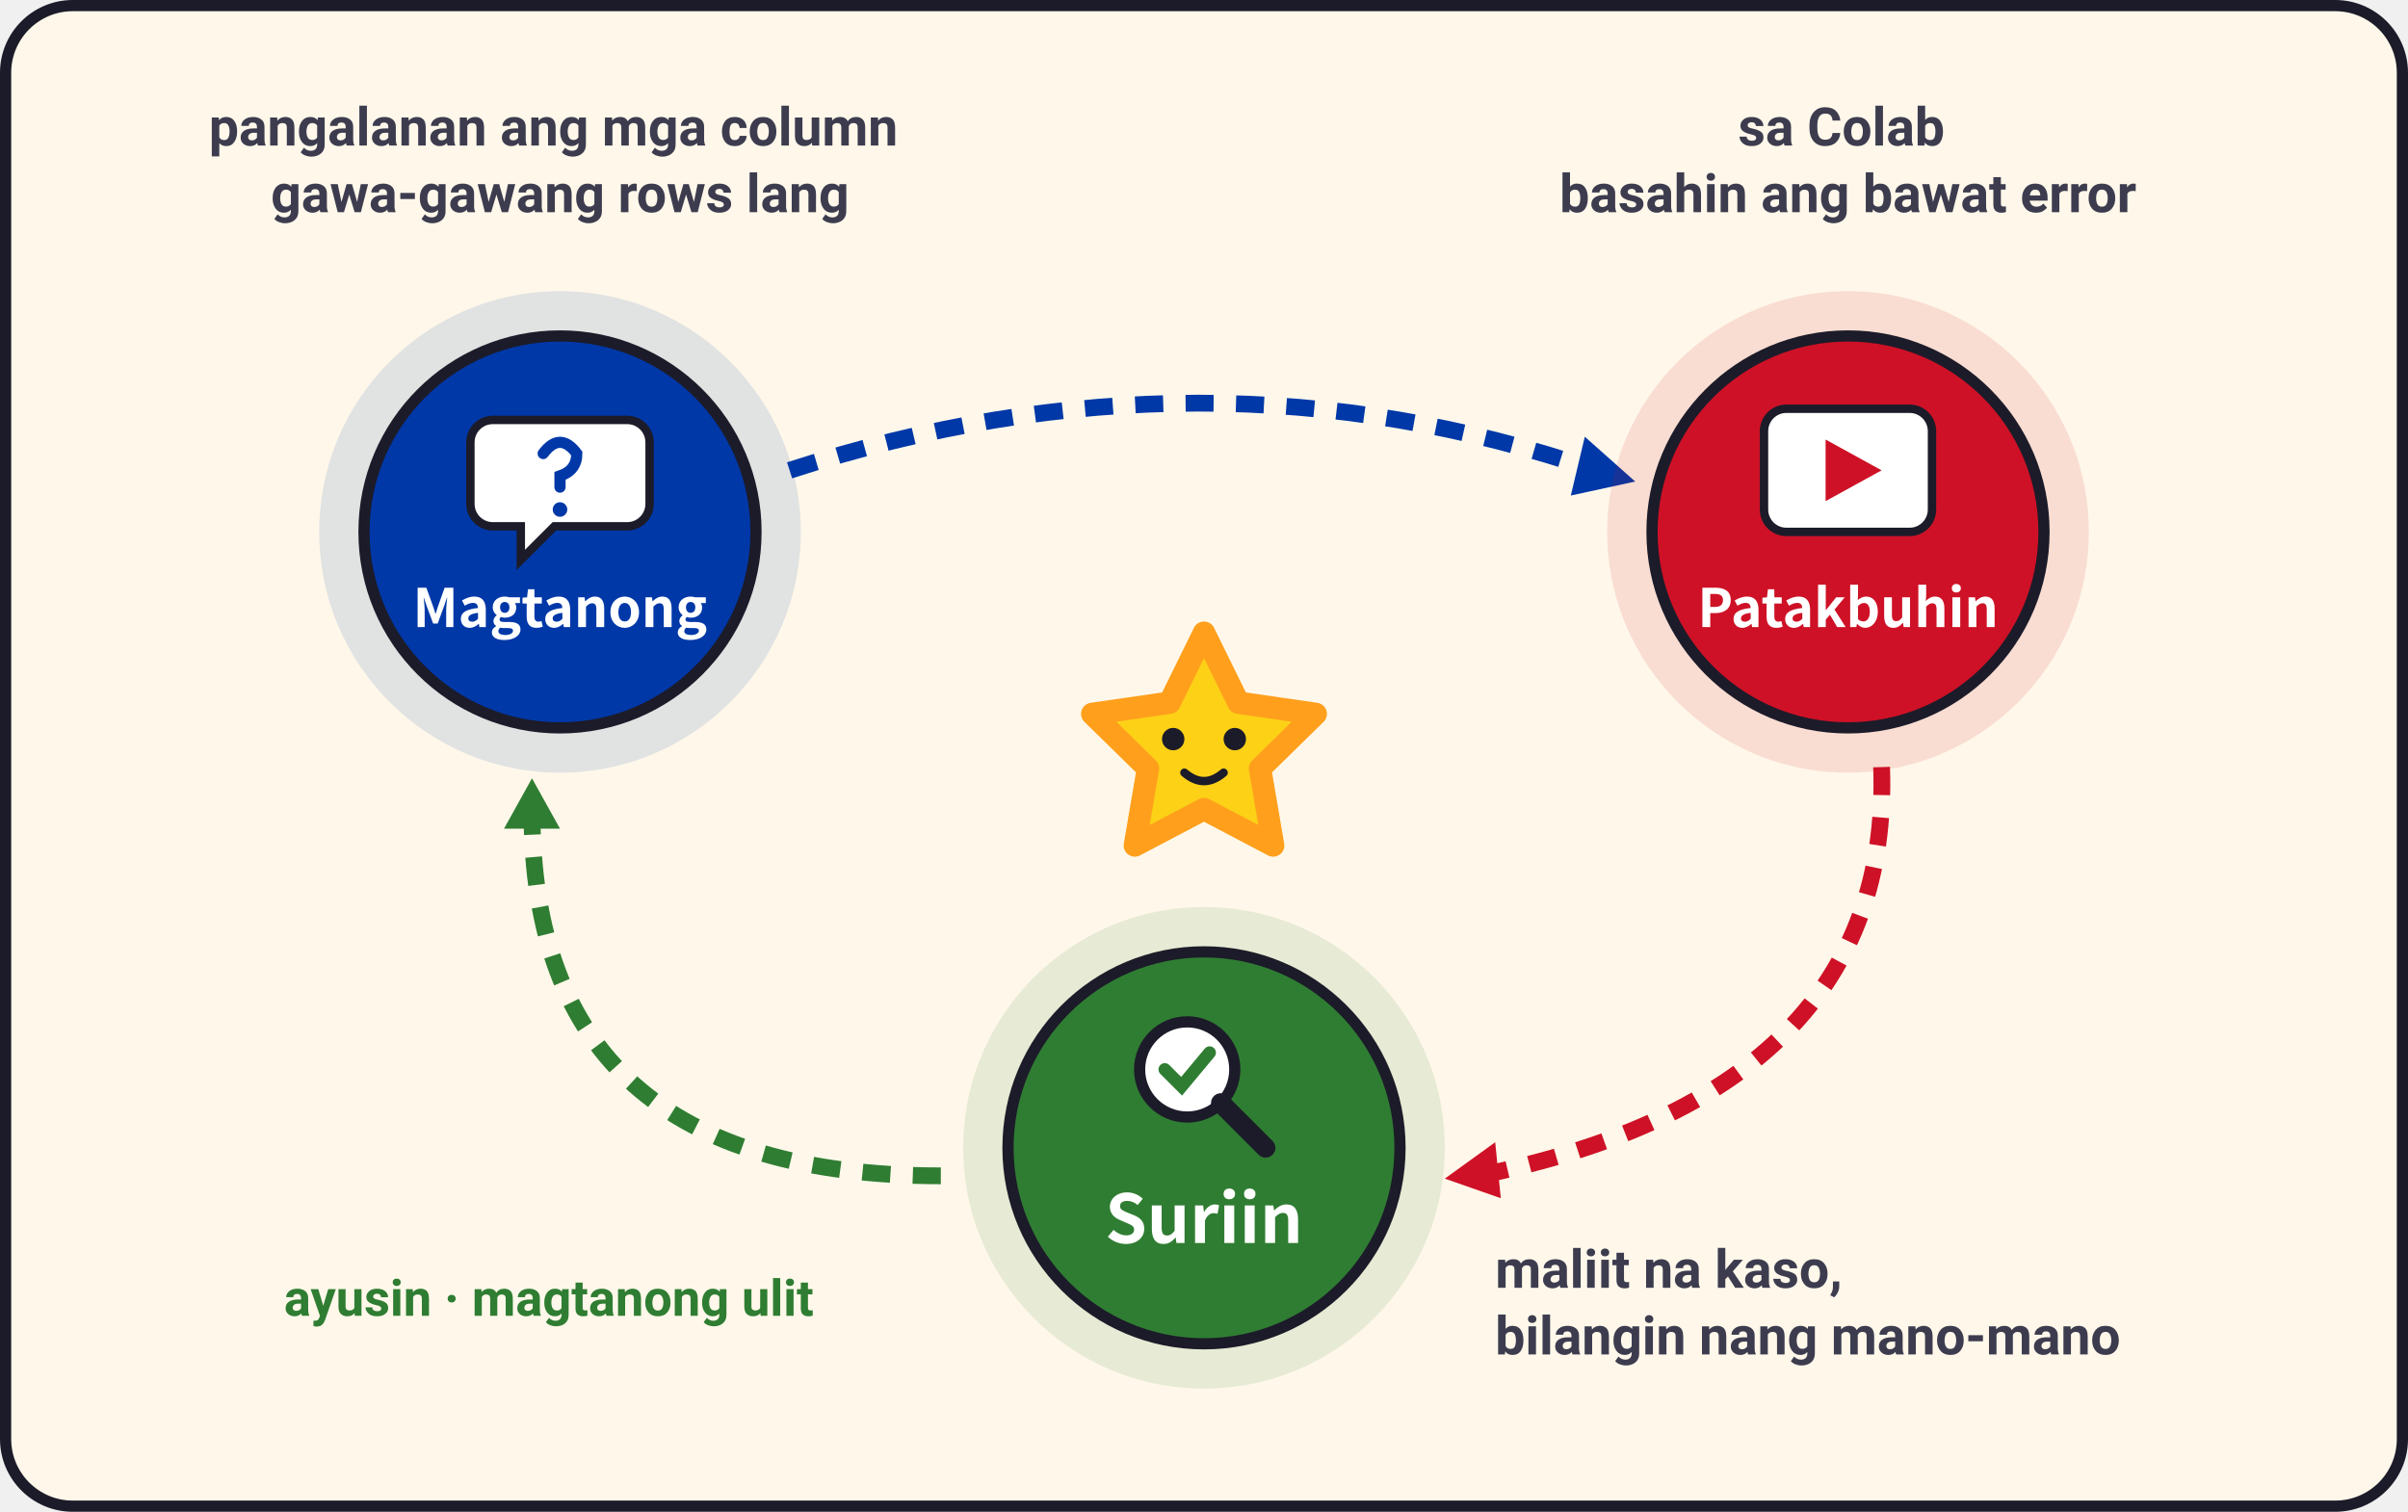
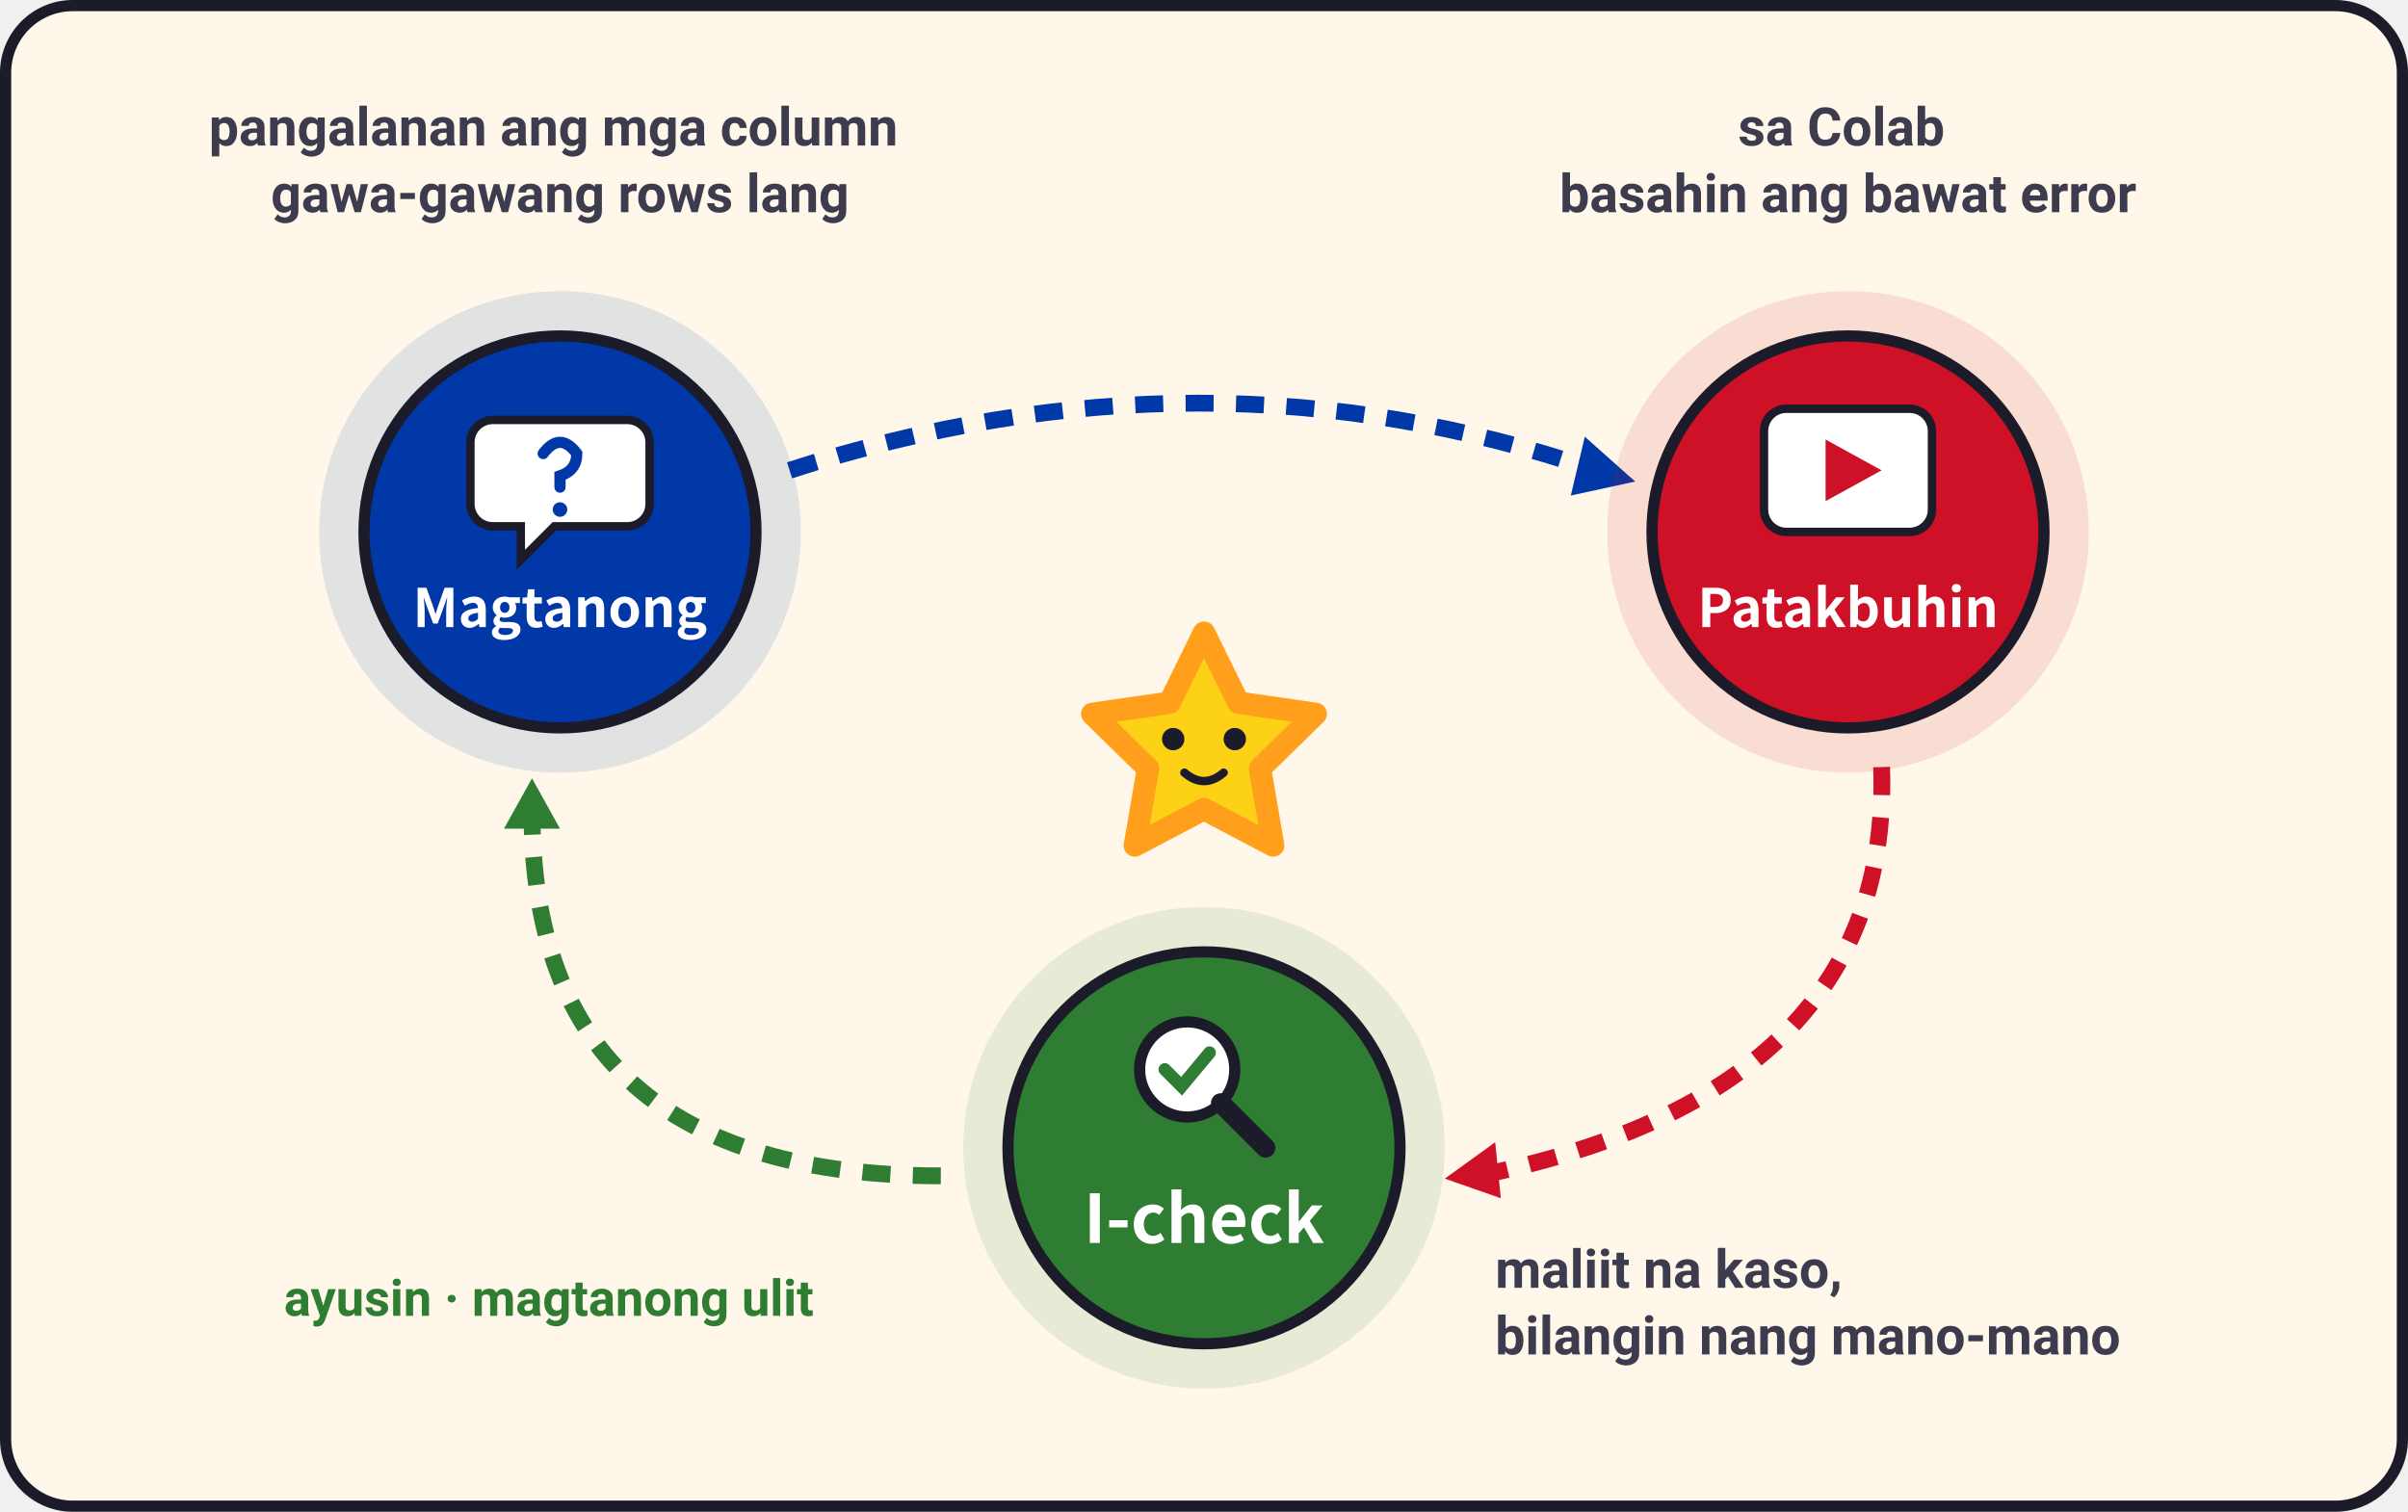
<svg xmlns="http://www.w3.org/2000/svg" viewBox="0 0 860 540" role="img" aria-labelledby="t d" xml:lang="fil">
  <style>.flow{stroke-dasharray:10 8;animation:flow 1.2s linear infinite}@keyframes flow{to{stroke-dashoffset:-36}}.pulse{animation:pulse 2.7s ease-in-out infinite;transform-box:fill-box;transform-origin:center}@keyframes pulse{50%{transform:scale(1.08);opacity:.6}}.bob{animation:bob 3s ease-in-out infinite}@keyframes bob{50%{transform:translateY(-8px)}}@media (prefers-reduced-motion: reduce){*{animation:none!important;transition:none!important}}</style>
  <rect x="2" y="2" width="856" height="536" rx="24" fill="#FFF8EA" stroke="#1C1B29" stroke-width="4" />
  <path d="M282 168 Q430 120 570 168" stroke="#0038A8" stroke-width="6" fill="none" class="flow" />
  <path d="M566 156 l18 16 l-23 5Z" fill="#0038A8" />
  <path d="M672 274 Q676 390 528 420" stroke="#CE1126" stroke-width="6" fill="none" class="flow" />
  <path d="M534 408 l-18 13 l20 7Z" fill="#CE1126" />
  <path d="M336 420 Q190 420 190 290" stroke="#2F7D32" stroke-width="6" fill="none" stroke-dasharray="12 10" class="flow" />
  <path d="M180 296 l10 -18 l10 18Z" fill="#2F7D32" />
  <text x="196" y="470" font-family="system-ui,'Segoe UI',Roboto,'Helvetica Neue',Arial,'Noto Sans TC','PingFang TC','Microsoft JhengHei','Noto Sans CJK TC',sans-serif" font-size="18" font-weight="700" fill="#2F7D32" text-anchor="middle">
    <tspan x="196" dy="0.0">ayusin · magtanong ulit</tspan>
  </text>
  <g class="pulse" style="animation-delay:0.0s">
    <circle cx="200" cy="190" r="86" fill="#0038A8" opacity=".12" />
  </g>
  <circle cx="200" cy="190" r="70" fill="#0038A8" stroke="#1C1B29" stroke-width="4" />
  <g transform="translate(200 168)">
    <path d="M-24 -18 h48 a8 8 0 0 1 8 8 v22 a8 8 0 0 1 -8 8 h-26 l-12 12 v-12 h-10 a8 8 0 0 1 -8 -8 v-22 a8 8 0 0 1 8 -8Z" fill="#fff" stroke="#1C1B29" stroke-width="3" />
    <path d="M-6 -6 q6 -8 12 0 q0 6 -6 8 v4" stroke="#0038A8" stroke-width="4" fill="none" stroke-linecap="round" />
    <circle cy="14" r="2.6" fill="#0038A8" />
  </g>
  <text x="200" y="224" font-family="'Bungee','Arial Black','Noto Sans TC','PingFang TC','Microsoft JhengHei','Noto Sans CJK TC',Impact,sans-serif" font-size="19" font-weight="900" fill="#fff" text-anchor="middle">
    <tspan x="200" dy="0.0">Magtanong</tspan>
  </text>
  <text x="200" y="52" font-family="system-ui,'Segoe UI',Roboto,'Helvetica Neue',Arial,'Noto Sans TC','PingFang TC','Microsoft JhengHei','Noto Sans CJK TC',sans-serif" font-size="19" font-weight="600" fill="#3D3C4F" text-anchor="middle">
    <tspan x="200" dy="0.0">pangalanan ang mga column</tspan>
    <tspan x="200" dy="23.8">gawa-gawang rows lang</tspan>
  </text>
  <g class="pulse" style="animation-delay:0.9s">
    <circle cx="660" cy="190" r="86" fill="#CE1126" opacity=".12" />
  </g>
  <circle cx="660" cy="190" r="70" fill="#CE1126" stroke="#1C1B29" stroke-width="4" />
  <g transform="translate(660 168)">
    <rect x="-30" y="-22" width="60" height="44" rx="8" fill="#fff" stroke="#1C1B29" stroke-width="3" />
    <path d="M-8 -11 L12 0 L-8 11Z" fill="#CE1126" />
  </g>
  <text x="660" y="224" font-family="'Bungee','Arial Black','Noto Sans TC','PingFang TC','Microsoft JhengHei','Noto Sans CJK TC',Impact,sans-serif" font-size="19" font-weight="900" fill="#fff" text-anchor="middle">
    <tspan x="660" dy="0.0">Patakbuhin</tspan>
  </text>
  <text x="660" y="52" font-family="system-ui,'Segoe UI',Roboto,'Helvetica Neue',Arial,'Noto Sans TC','PingFang TC','Microsoft JhengHei','Noto Sans CJK TC',sans-serif" font-size="19" font-weight="600" fill="#3D3C4F" text-anchor="middle">
    <tspan x="660" dy="0.0">sa Colab</tspan>
    <tspan x="660" dy="23.8">basahin ang bawat error</tspan>
  </text>
  <g class="pulse" style="animation-delay:1.8s">
    <circle cx="430" cy="410" r="86" fill="#2F7D32" opacity=".12" />
  </g>
  <circle cx="430" cy="410" r="70" fill="#2F7D32" stroke="#1C1B29" stroke-width="4" />
  <g transform="translate(430 388)">
    <circle cx="-6" cy="-6" r="17" fill="#fff" stroke="#1C1B29" stroke-width="4" />
    <path d="M6 6 L22 22" stroke="#1C1B29" stroke-width="7" stroke-linecap="round" />
    <path d="M-14 -6 l6 6 l10 -12" stroke="#2F7D32" stroke-width="4.5" fill="none" stroke-linecap="round" />
  </g>
  <text x="430" y="444" font-family="'Bungee','Arial Black','Noto Sans TC','PingFang TC','Microsoft JhengHei','Noto Sans CJK TC',Impact,sans-serif" font-size="24" font-weight="900" fill="#fff" text-anchor="middle">
-     <tspan x="430" dy="0.0">Suriin</tspan>
+     <tspan x="430" dy="0.0">I-check</tspan>
  </text>
  <text x="534" y="460" font-family="system-ui,'Segoe UI',Roboto,'Helvetica Neue',Arial,'Noto Sans TC','PingFang TC','Microsoft JhengHei','Noto Sans CJK TC',sans-serif" font-size="19" font-weight="600" fill="#3D3C4F" text-anchor="start">
    <tspan x="534" dy="0.0">maliit na kaso,</tspan>
    <tspan x="534" dy="23.8">bilangin nang mano-mano</tspan>
  </text>
  <g transform="translate(430 268)">
    <g class="bob">
      <polygon points="0.0,-42.0 12.3,-17.0 39.9,-13.0 20.0,6.5 24.7,34.0 0.0,21.0 -24.7,34.0 -20.0,6.5 -39.9,-13.0 -12.3,-17.0" fill="#FCD116" stroke="#FF9F1C" stroke-width="8" stroke-linejoin="round" />
      <circle cx="-11" cy="-4" r="4" fill="#1C1B29" />
      <circle cx="11" cy="-4" r="4" fill="#1C1B29" />
      <path d="M-7 8 Q0 14 7 8" stroke="#1C1B29" stroke-width="3" fill="none" stroke-linecap="round" />
    </g>
  </g>
</svg>
